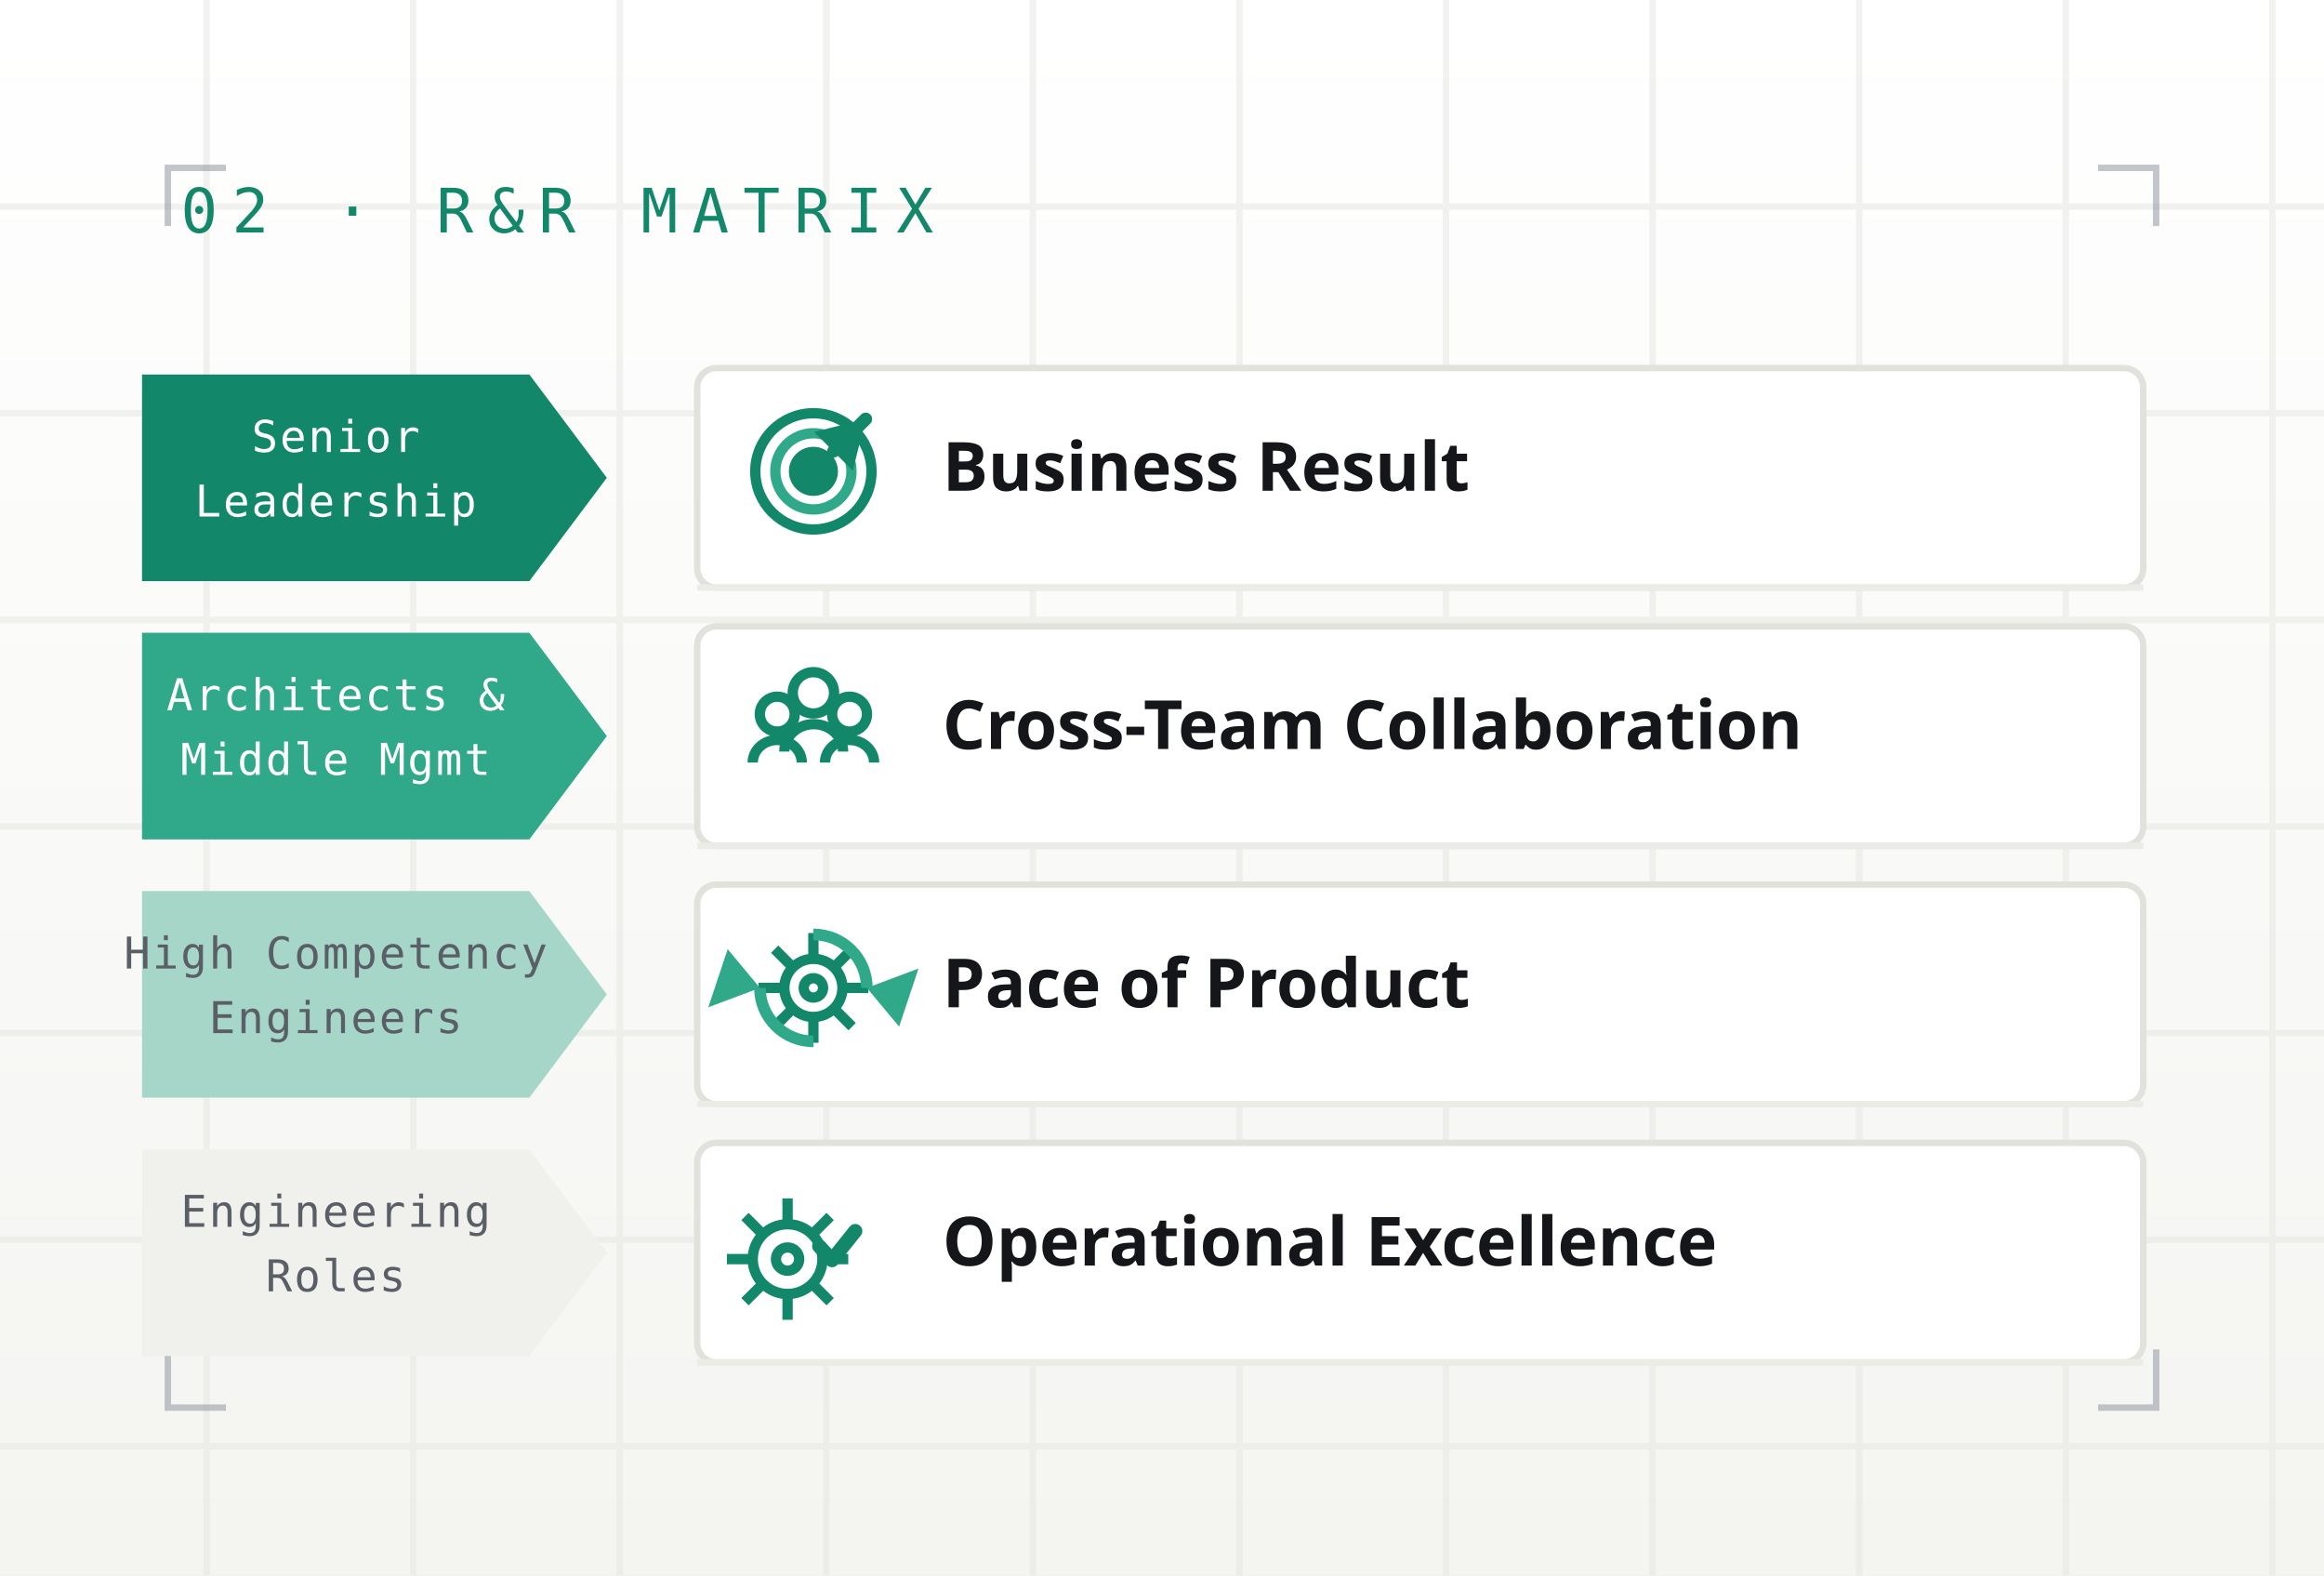
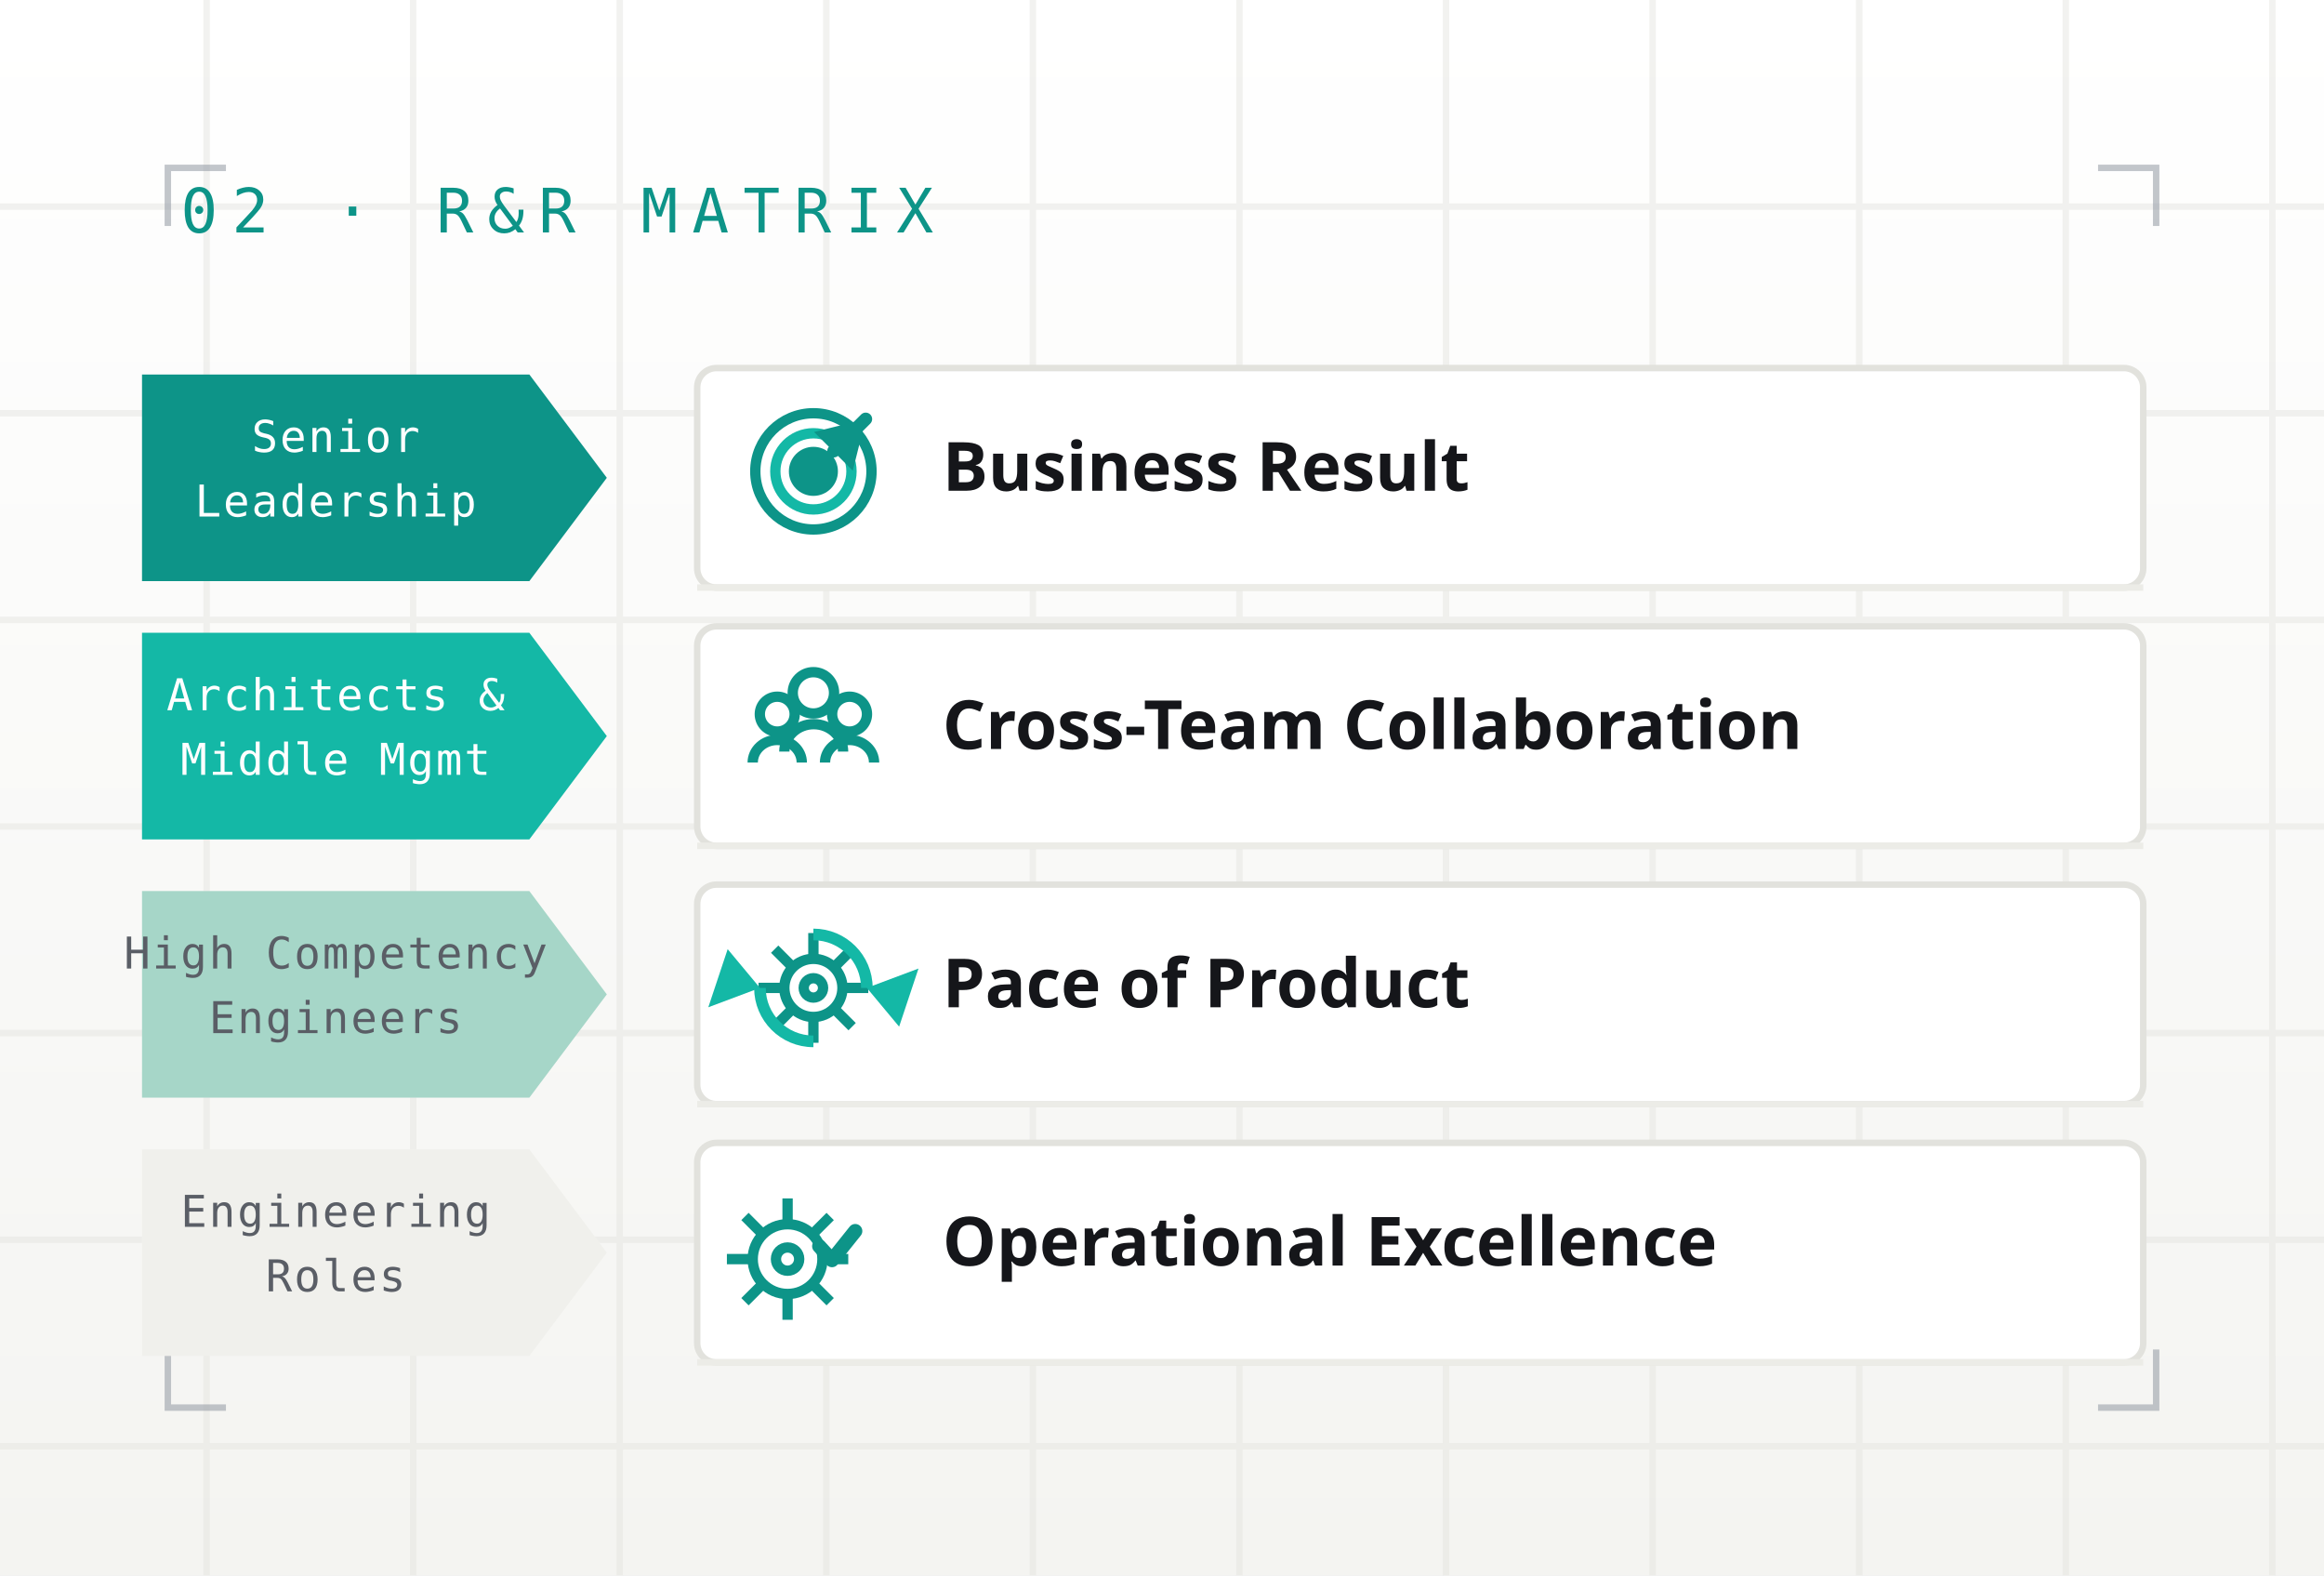
<svg xmlns="http://www.w3.org/2000/svg" viewBox="0 0 360 244" font-family="'Manrope','Segoe UI',system-ui,sans-serif">
  <defs>
    <linearGradient id="pg" x1="0" y1="0" x2="0" y2="1">
      <stop offset="0" stop-color="#FFFFFF" />
      <stop offset="1" stop-color="#F4F4F1" />
    </linearGradient>
    <linearGradient id="acc" x1="0" y1="0" x2="1" y2="1">
-       <stop offset="0" stop-color="#2FA98A" />
-       <stop offset="1" stop-color="#12876A" />
+       <stop offset="0" stop-color="#14b8a6" />
+       <stop offset="1" stop-color="#0d9488" />
    </linearGradient>
    <radialGradient id="halo" cx="0.5" cy="0.5" r="0.5">
-       <stop offset="0" stop-color="#12876A" stop-opacity="0.16" />
-       <stop offset="1" stop-color="#12876A" stop-opacity="0" />
+       <stop offset="0" stop-color="#0d9488" stop-opacity="0.16" />
+       <stop offset="1" stop-color="#0d9488" stop-opacity="0" />
    </radialGradient>
    <filter id="sh" x="-30%" y="-30%" width="160%" height="160%">
      <feGaussianBlur in="SourceAlpha" stdDeviation="5" />
      <feOffset dy="7" />
      <feComponentTransfer>
        <feFuncA type="linear" slope="0.10" />
      </feComponentTransfer>
      <feMerge>
        <feMergeNode />
        <feMergeNode in="SourceGraphic" />
      </feMerge>
    </filter>
  </defs>
  <rect width="360" height="244" fill="url(#pg)" />
  <g stroke="#E2E2DD" stroke-width="1" opacity="0.45">
    <line x1="32" y1="0" x2="32" y2="244" />
    <line x1="64" y1="0" x2="64" y2="244" />
    <line x1="96" y1="0" x2="96" y2="244" />
    <line x1="128" y1="0" x2="128" y2="244" />
    <line x1="160" y1="0" x2="160" y2="244" />
    <line x1="192" y1="0" x2="192" y2="244" />
    <line x1="224" y1="0" x2="224" y2="244" />
    <line x1="256" y1="0" x2="256" y2="244" />
    <line x1="288" y1="0" x2="288" y2="244" />
    <line x1="320" y1="0" x2="320" y2="244" />
    <line x1="352" y1="0" x2="352" y2="244" />
    <line x1="0" y1="32" x2="360" y2="32" />
    <line x1="0" y1="64" x2="360" y2="64" />
    <line x1="0" y1="96" x2="360" y2="96" />
    <line x1="0" y1="128" x2="360" y2="128" />
    <line x1="0" y1="160" x2="360" y2="160" />
    <line x1="0" y1="192" x2="360" y2="192" />
    <line x1="0" y1="224" x2="360" y2="224" />
  </g>
  <g stroke="#9AA0A8" stroke-width="1" opacity="0.6" fill="none">
    <path d="M26 35 V26 H35" />
    <path d="M325 26 H334 V35" />
    <path d="M26 209 V218 H35" />
    <path d="M334 209 V218 H325" />
  </g>
-   <text x="28" y="36" font-family="'JetBrains Mono','SFMono-Regular',ui-monospace,monospace" font-size="9.5" letter-spacing="2.2" fill="#12876A">02 · R&amp;R MATRIX</text>
-   <path d="M22 58 h60 l12 16.0 l-12 16.0 h-60 z" fill="#12876A" />
+   <text x="28" y="36" font-family="'JetBrains Mono','SFMono-Regular',ui-monospace,monospace" font-size="9.5" letter-spacing="2.2" fill="#0d9488">02 · R&amp;R MATRIX</text>
+   <path d="M22 58 h60 l12 16.0 l-12 16.0 h-60 z" fill="#0d9488" />
  <text x="52" y="70.0" text-anchor="middle" font-family="'JetBrains Mono','SFMono-Regular',ui-monospace,monospace" font-size="6.8" letter-spacing="0.3" fill="#FFFFFF">Senior</text>
  <text x="52" y="80.0" text-anchor="middle" font-family="'JetBrains Mono','SFMono-Regular',ui-monospace,monospace" font-size="6.8" letter-spacing="0.3" fill="#FFFFFF">Leadership</text>
-   <path d="M22 98 h60 l12 16.0 l-12 16.0 h-60 z" fill="#2FA98A" />
+   <path d="M22 98 h60 l12 16.0 l-12 16.0 h-60 z" fill="#14b8a6" />
  <text x="52" y="110.0" text-anchor="middle" font-family="'JetBrains Mono','SFMono-Regular',ui-monospace,monospace" font-size="6.8" letter-spacing="0.3" fill="#FFFFFF">Architects &amp;</text>
  <text x="52" y="120.0" text-anchor="middle" font-family="'JetBrains Mono','SFMono-Regular',ui-monospace,monospace" font-size="6.8" letter-spacing="0.3" fill="#FFFFFF">Middle Mgmt</text>
  <path d="M22 138 h60 l12 16.0 l-12 16.0 h-60 z" fill="#A6D6C8" />
  <text x="52" y="150.0" text-anchor="middle" font-family="'JetBrains Mono','SFMono-Regular',ui-monospace,monospace" font-size="6.8" letter-spacing="0.3" fill="#5A5E66">High Competency</text>
  <text x="52" y="160.0" text-anchor="middle" font-family="'JetBrains Mono','SFMono-Regular',ui-monospace,monospace" font-size="6.8" letter-spacing="0.3" fill="#5A5E66">Engineers</text>
  <path d="M22 178 h60 l12 16.0 l-12 16.0 h-60 z" fill="#F0F0EC" />
  <text x="52" y="190.0" text-anchor="middle" font-family="'JetBrains Mono','SFMono-Regular',ui-monospace,monospace" font-size="6.8" letter-spacing="0.3" fill="#5A5E66">Engineering</text>
  <text x="52" y="200.0" text-anchor="middle" font-family="'JetBrains Mono','SFMono-Regular',ui-monospace,monospace" font-size="6.8" letter-spacing="0.3" fill="#5A5E66">Roles</text>
  <rect x="108" y="57" width="224" height="34" rx="3" fill="#FFFFFF" stroke="#E2E2DD" stroke-width="1" />
-   <circle cx="126" cy="73.0" r="9.0" fill="none" stroke="#12876A" stroke-width="1.6" />
-   <circle cx="126" cy="73.0" r="5.9" fill="none" stroke="#2FA98A" stroke-width="1.6" />
-   <circle cx="126" cy="73.0" r="3.0" fill="none" stroke="#12876A" stroke-width="1.6" />
-   <circle cx="126" cy="73.0" r="2.4" fill="#12876A" />
-   <path d="M134.1 64.9 l-4.95 4.95" stroke="#12876A" stroke-width="2" stroke-linecap="round" />
-   <path d="M134.1 64.9 l-2 8 l-6 -6 z" fill="#12876A" />
+   <circle cx="126" cy="73.0" r="9.0" fill="none" stroke="#0d9488" stroke-width="1.6" />
+   <circle cx="126" cy="73.0" r="5.9" fill="none" stroke="#14b8a6" stroke-width="1.6" />
+   <circle cx="126" cy="73.0" r="3.0" fill="none" stroke="#0d9488" stroke-width="1.6" />
+   <circle cx="126" cy="73.0" r="2.4" fill="#0d9488" />
+   <path d="M134.1 64.9 l-4.95 4.95" stroke="#0d9488" stroke-width="2" stroke-linecap="round" />
+   <path d="M134.1 64.9 l-2 8 l-6 -6 z" fill="#0d9488" />
  <text x="146" y="76.0" font-family="'Manrope','Segoe UI',system-ui,sans-serif" font-size="10.5" font-weight="600" fill="#15161A">Business Result</text>
  <line x1="108" y1="91" x2="332" y2="91" stroke="#ECECE7" stroke-width="1" />
  <rect x="108" y="97" width="224" height="34" rx="3" fill="#FFFFFF" stroke="#E2E2DD" stroke-width="1" />
-   <circle cx="120.4" cy="110.6" r="2.7" fill="none" stroke="#12876A" stroke-width="1.6" />
-   <path d="M116.6 118.1 a 3.8 3.5 0 0 1 7.6 0" fill="none" stroke="#12876A" stroke-width="1.6" />
-   <circle cx="131.6" cy="110.6" r="2.7" fill="none" stroke="#12876A" stroke-width="1.6" />
-   <path d="M127.8 118.1 a 3.8 3.5 0 0 1 7.6 0" fill="none" stroke="#12876A" stroke-width="1.6" />
-   <circle cx="126.0" cy="107.3" r="3.2" fill="none" stroke="#12876A" stroke-width="1.6" />
-   <path d="M121.5 116.4 a 4.5 4.2 0 0 1 9.1 0" fill="none" stroke="#12876A" stroke-width="1.6" />
+   <circle cx="120.4" cy="110.6" r="2.7" fill="none" stroke="#0d9488" stroke-width="1.6" />
+   <path d="M116.6 118.1 a 3.8 3.5 0 0 1 7.6 0" fill="none" stroke="#0d9488" stroke-width="1.6" />
+   <circle cx="131.6" cy="110.6" r="2.7" fill="none" stroke="#0d9488" stroke-width="1.6" />
+   <path d="M127.8 118.1 a 3.8 3.5 0 0 1 7.6 0" fill="none" stroke="#0d9488" stroke-width="1.6" />
+   <circle cx="126.0" cy="107.3" r="3.2" fill="none" stroke="#0d9488" stroke-width="1.6" />
+   <path d="M121.5 116.4 a 4.5 4.2 0 0 1 9.1 0" fill="none" stroke="#0d9488" stroke-width="1.6" />
  <text x="146" y="116.0" font-family="'Manrope','Segoe UI',system-ui,sans-serif" font-size="10.5" font-weight="600" fill="#15161A">Cross-Team Collaboration</text>
  <line x1="108" y1="131" x2="332" y2="131" stroke="#ECECE7" stroke-width="1" />
  <rect x="108" y="137" width="224" height="34" rx="3" fill="#FFFFFF" stroke="#E2E2DD" stroke-width="1" />
-   <g stroke="#12876A" stroke-width="1.6" fill="none">
+   <g stroke="#0d9488" stroke-width="1.6" fill="none">
    <line x1="130.5" y1="153.0" x2="134.5" y2="153.0" />
    <line x1="129.2" y1="156.2" x2="132.0" y2="159.0" />
    <line x1="126.0" y1="157.5" x2="126.0" y2="161.5" />
    <line x1="122.8" y1="156.2" x2="120.0" y2="159.0" />
    <line x1="121.5" y1="153.0" x2="117.5" y2="153.0" />
    <line x1="122.8" y1="149.8" x2="120.0" y2="147.0" />
    <line x1="126.0" y1="148.5" x2="126.0" y2="144.5" />
    <line x1="129.2" y1="149.8" x2="132.0" y2="147.0" />
    <circle cx="126" cy="153.0" r="4.5" />
    <circle cx="126" cy="153.0" r="1.5" />
  </g>
-   <path d="M126 144.72 A 8.28 8.28 0 0 1 134.28 153.0" fill="none" stroke="#2FA98A" stroke-width="1.8" />
-   <path d="M134.28 153.0 l8 -3 l-3 9 z" fill="#2FA98A" />
-   <path d="M126 161.28 A 8.28 8.28 0 0 1 117.72 153.0" fill="none" stroke="#2FA98A" stroke-width="1.8" />
-   <path d="M117.72 153.0 l-8 3 l3 -9 z" fill="#2FA98A" />
+   <path d="M126 144.72 A 8.28 8.28 0 0 1 134.28 153.0" fill="none" stroke="#14b8a6" stroke-width="1.8" />
+   <path d="M134.28 153.0 l8 -3 l-3 9 z" fill="#14b8a6" />
+   <path d="M126 161.28 A 8.28 8.28 0 0 1 117.72 153.0" fill="none" stroke="#14b8a6" stroke-width="1.8" />
+   <path d="M117.72 153.0 l-8 3 l3 -9 z" fill="#14b8a6" />
  <text x="146" y="156.0" font-family="'Manrope','Segoe UI',system-ui,sans-serif" font-size="10.5" font-weight="600" fill="#15161A">Pace of Product</text>
  <line x1="108" y1="171" x2="332" y2="171" stroke="#ECECE7" stroke-width="1" />
  <rect x="108" y="177" width="224" height="34" rx="3" fill="#FFFFFF" stroke="#E2E2DD" stroke-width="1" />
-   <g stroke="#12876A" stroke-width="1.6" fill="none">
+   <g stroke="#0d9488" stroke-width="1.6" fill="none">
    <line x1="127.4" y1="195.0" x2="131.4" y2="195.0" />
    <line x1="125.8" y1="198.8" x2="128.6" y2="201.6" />
    <line x1="122.0" y1="200.4" x2="122.0" y2="204.4" />
    <line x1="118.2" y1="198.8" x2="115.4" y2="201.6" />
    <line x1="116.6" y1="195.0" x2="112.6" y2="195.0" />
    <line x1="118.2" y1="191.2" x2="115.4" y2="188.4" />
    <line x1="122.0" y1="189.6" x2="122.0" y2="185.6" />
    <line x1="125.8" y1="191.2" x2="128.6" y2="188.4" />
    <circle cx="122" cy="195.0" r="5.4" />
    <circle cx="122" cy="195.0" r="1.8" />
  </g>
-   <path d="M126.9 193.0 l1.98 2.16 l3.6 -4.5" fill="none" stroke="#12876A" stroke-width="2.2" stroke-linecap="round" stroke-linejoin="round" />
+   <path d="M126.9 193.0 l1.98 2.16 l3.6 -4.5" fill="none" stroke="#0d9488" stroke-width="2.2" stroke-linecap="round" stroke-linejoin="round" />
  <text x="146" y="196.0" font-family="'Manrope','Segoe UI',system-ui,sans-serif" font-size="10.5" font-weight="600" fill="#15161A">Operational Excellence</text>
  <line x1="108" y1="211" x2="332" y2="211" stroke="#ECECE7" stroke-width="1" />
</svg>
